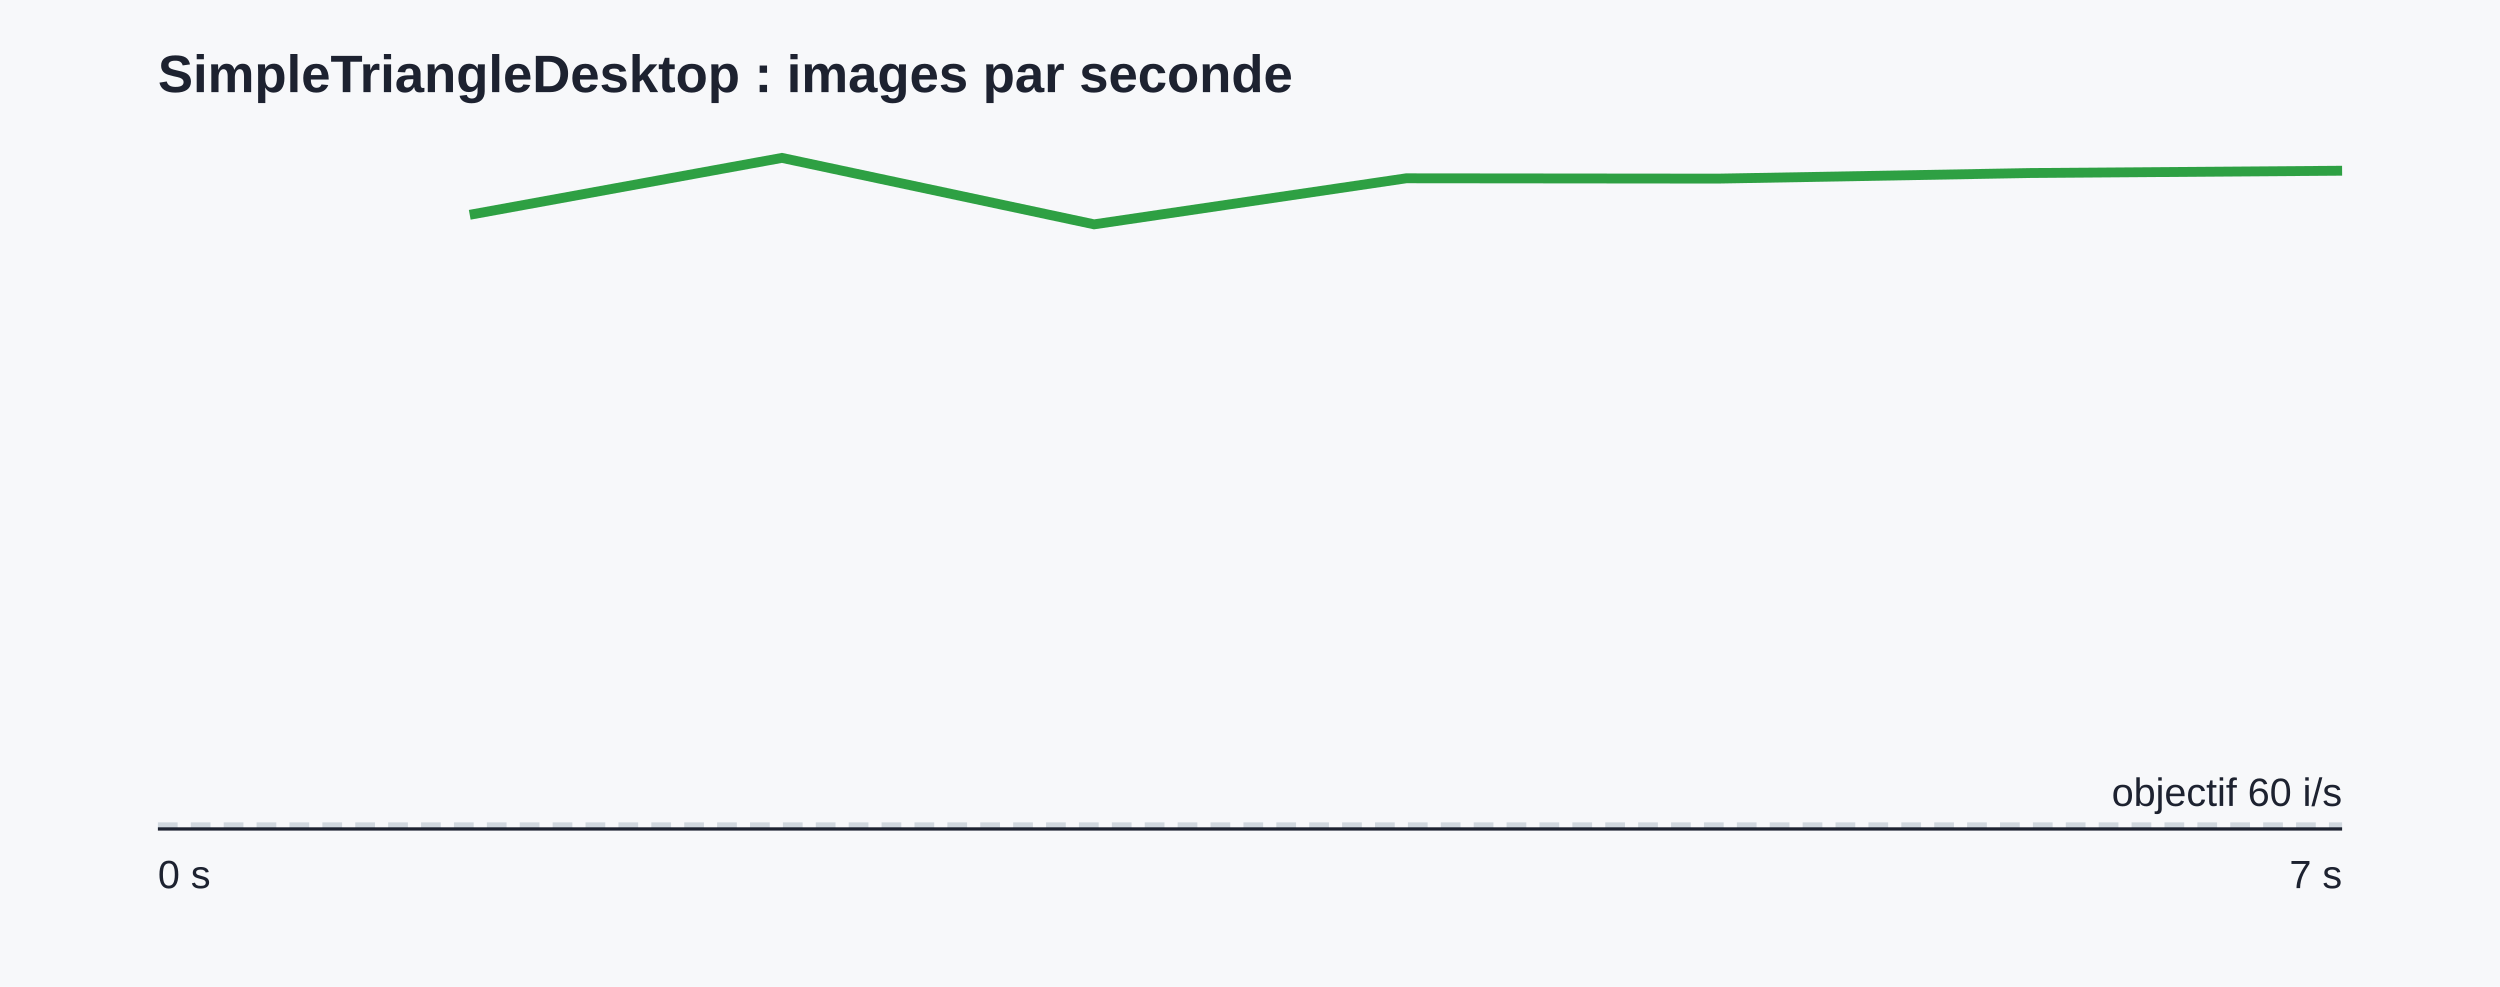
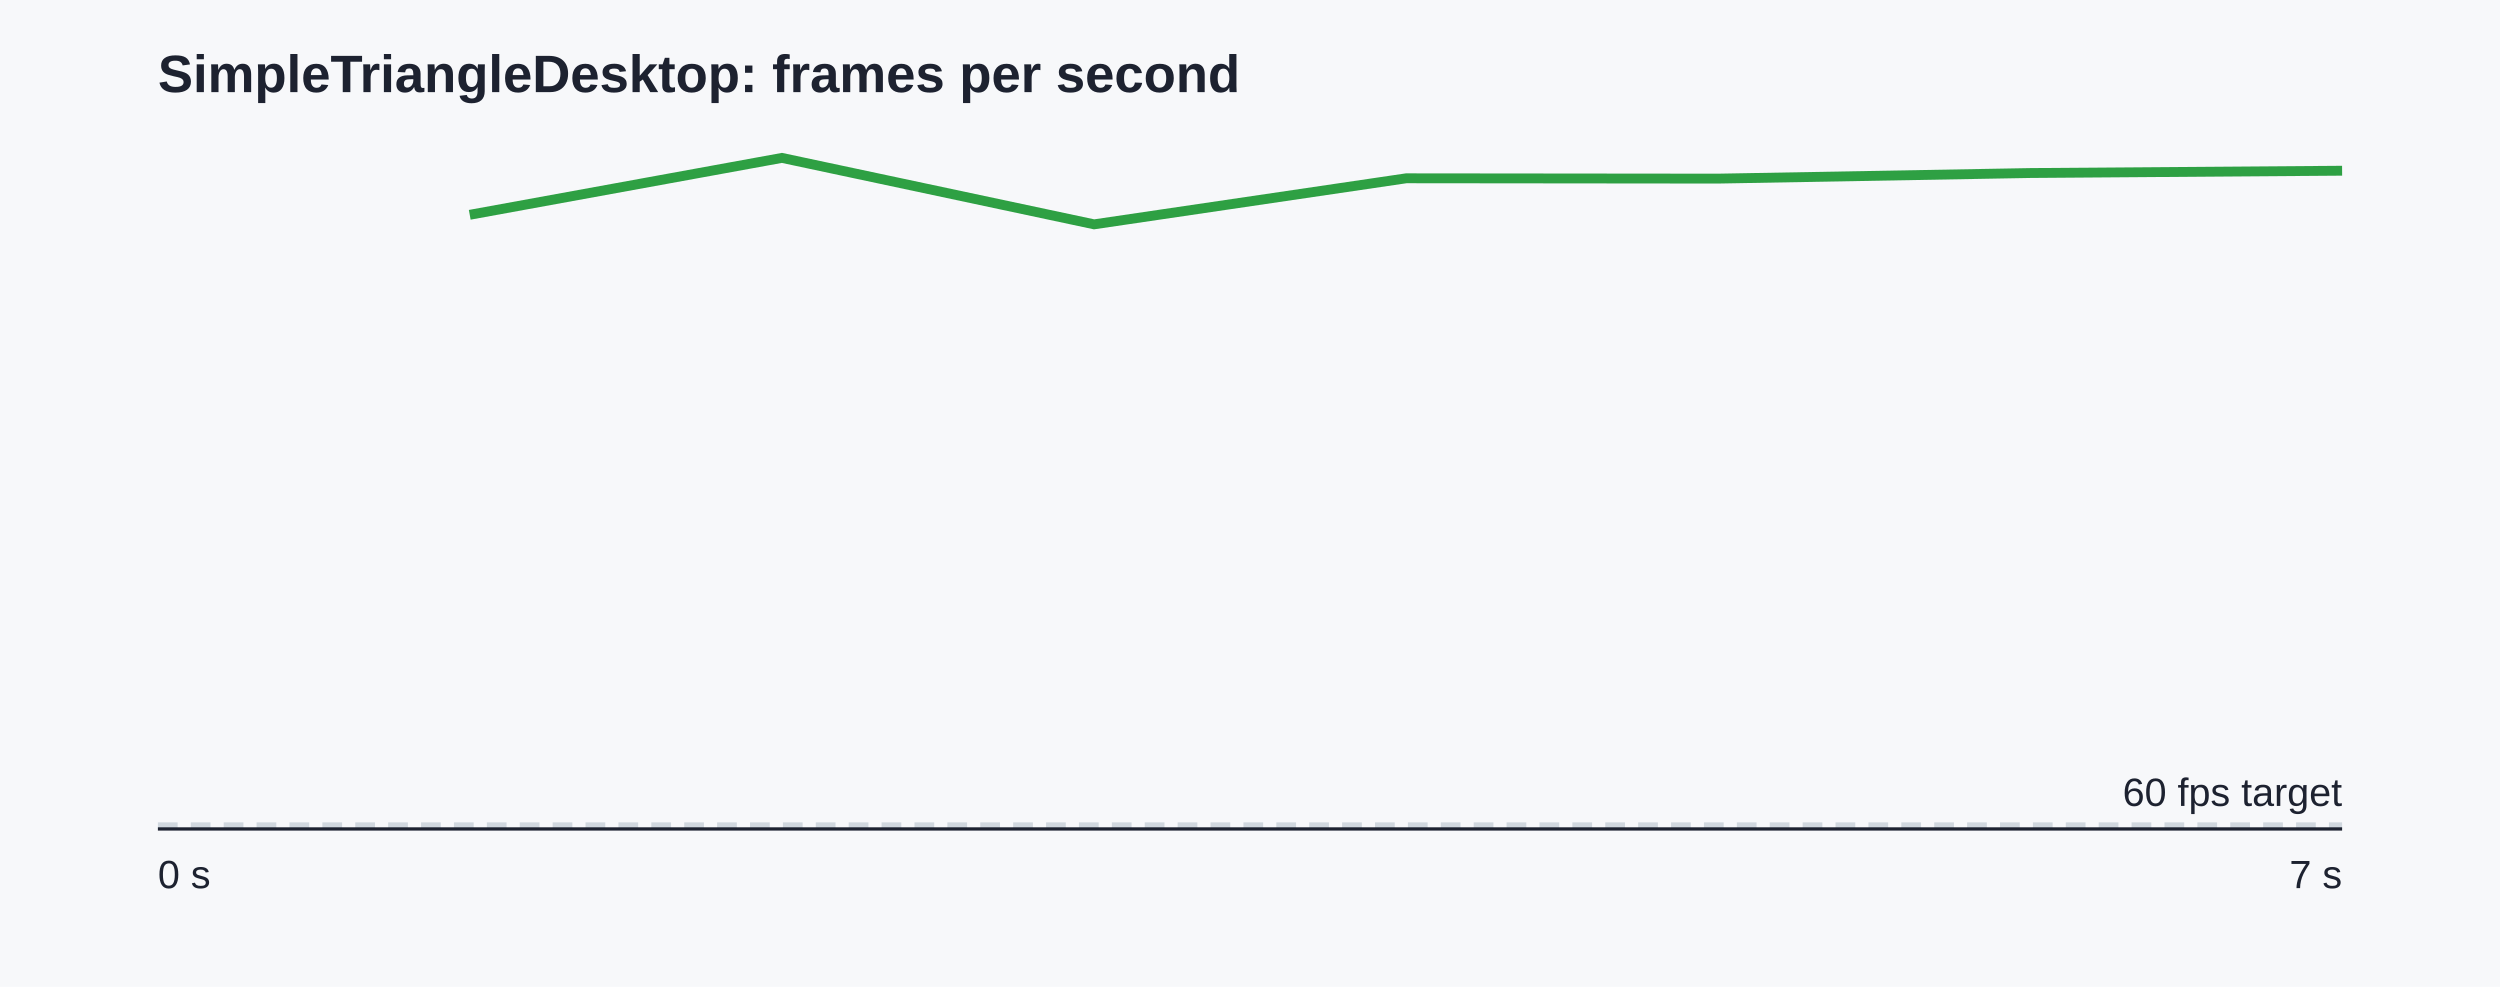
<svg xmlns="http://www.w3.org/2000/svg" width="760" height="300" viewBox="0 0 760 300" font-family="Segoe UI, Arial, sans-serif" font-size="12">
  <rect width="760" height="300" fill="#f7f8fa" />
-   <text x="48" y="28" font-size="16" font-weight="600" fill="#1d2230">SimpleTriangleDesktop : images par seconde</text>
+   <text x="48" y="28" font-size="16" font-weight="600" fill="#1d2230">SimpleTriangleDesktop: frames per second</text>
  <line x1="48" y1="251.0" x2="712" y2="251.0" stroke="#d0d7de" stroke-width="2" stroke-dasharray="6 4" />
-   <text x="712" y="245.0" text-anchor="end" fill="#1d2230">objectif 60 i/s</text>
+   <text x="712" y="245.0" text-anchor="end" fill="#1d2230">60 fps target</text>
  <line x1="48" y1="252" x2="712" y2="252" stroke="#1d2230" />
  <text x="48" y="270" fill="#1d2230">0 s</text>
  <text x="712" y="270" text-anchor="end" fill="#1d2230">7 s</text>
  <polyline points="142.8,65.3 237.7,48.0 332.6,68.2 427.5,54.2 522.3,54.3 617.2,52.6 712.0,51.9" fill="none" stroke="#2ea043" stroke-width="3" />
</svg>
